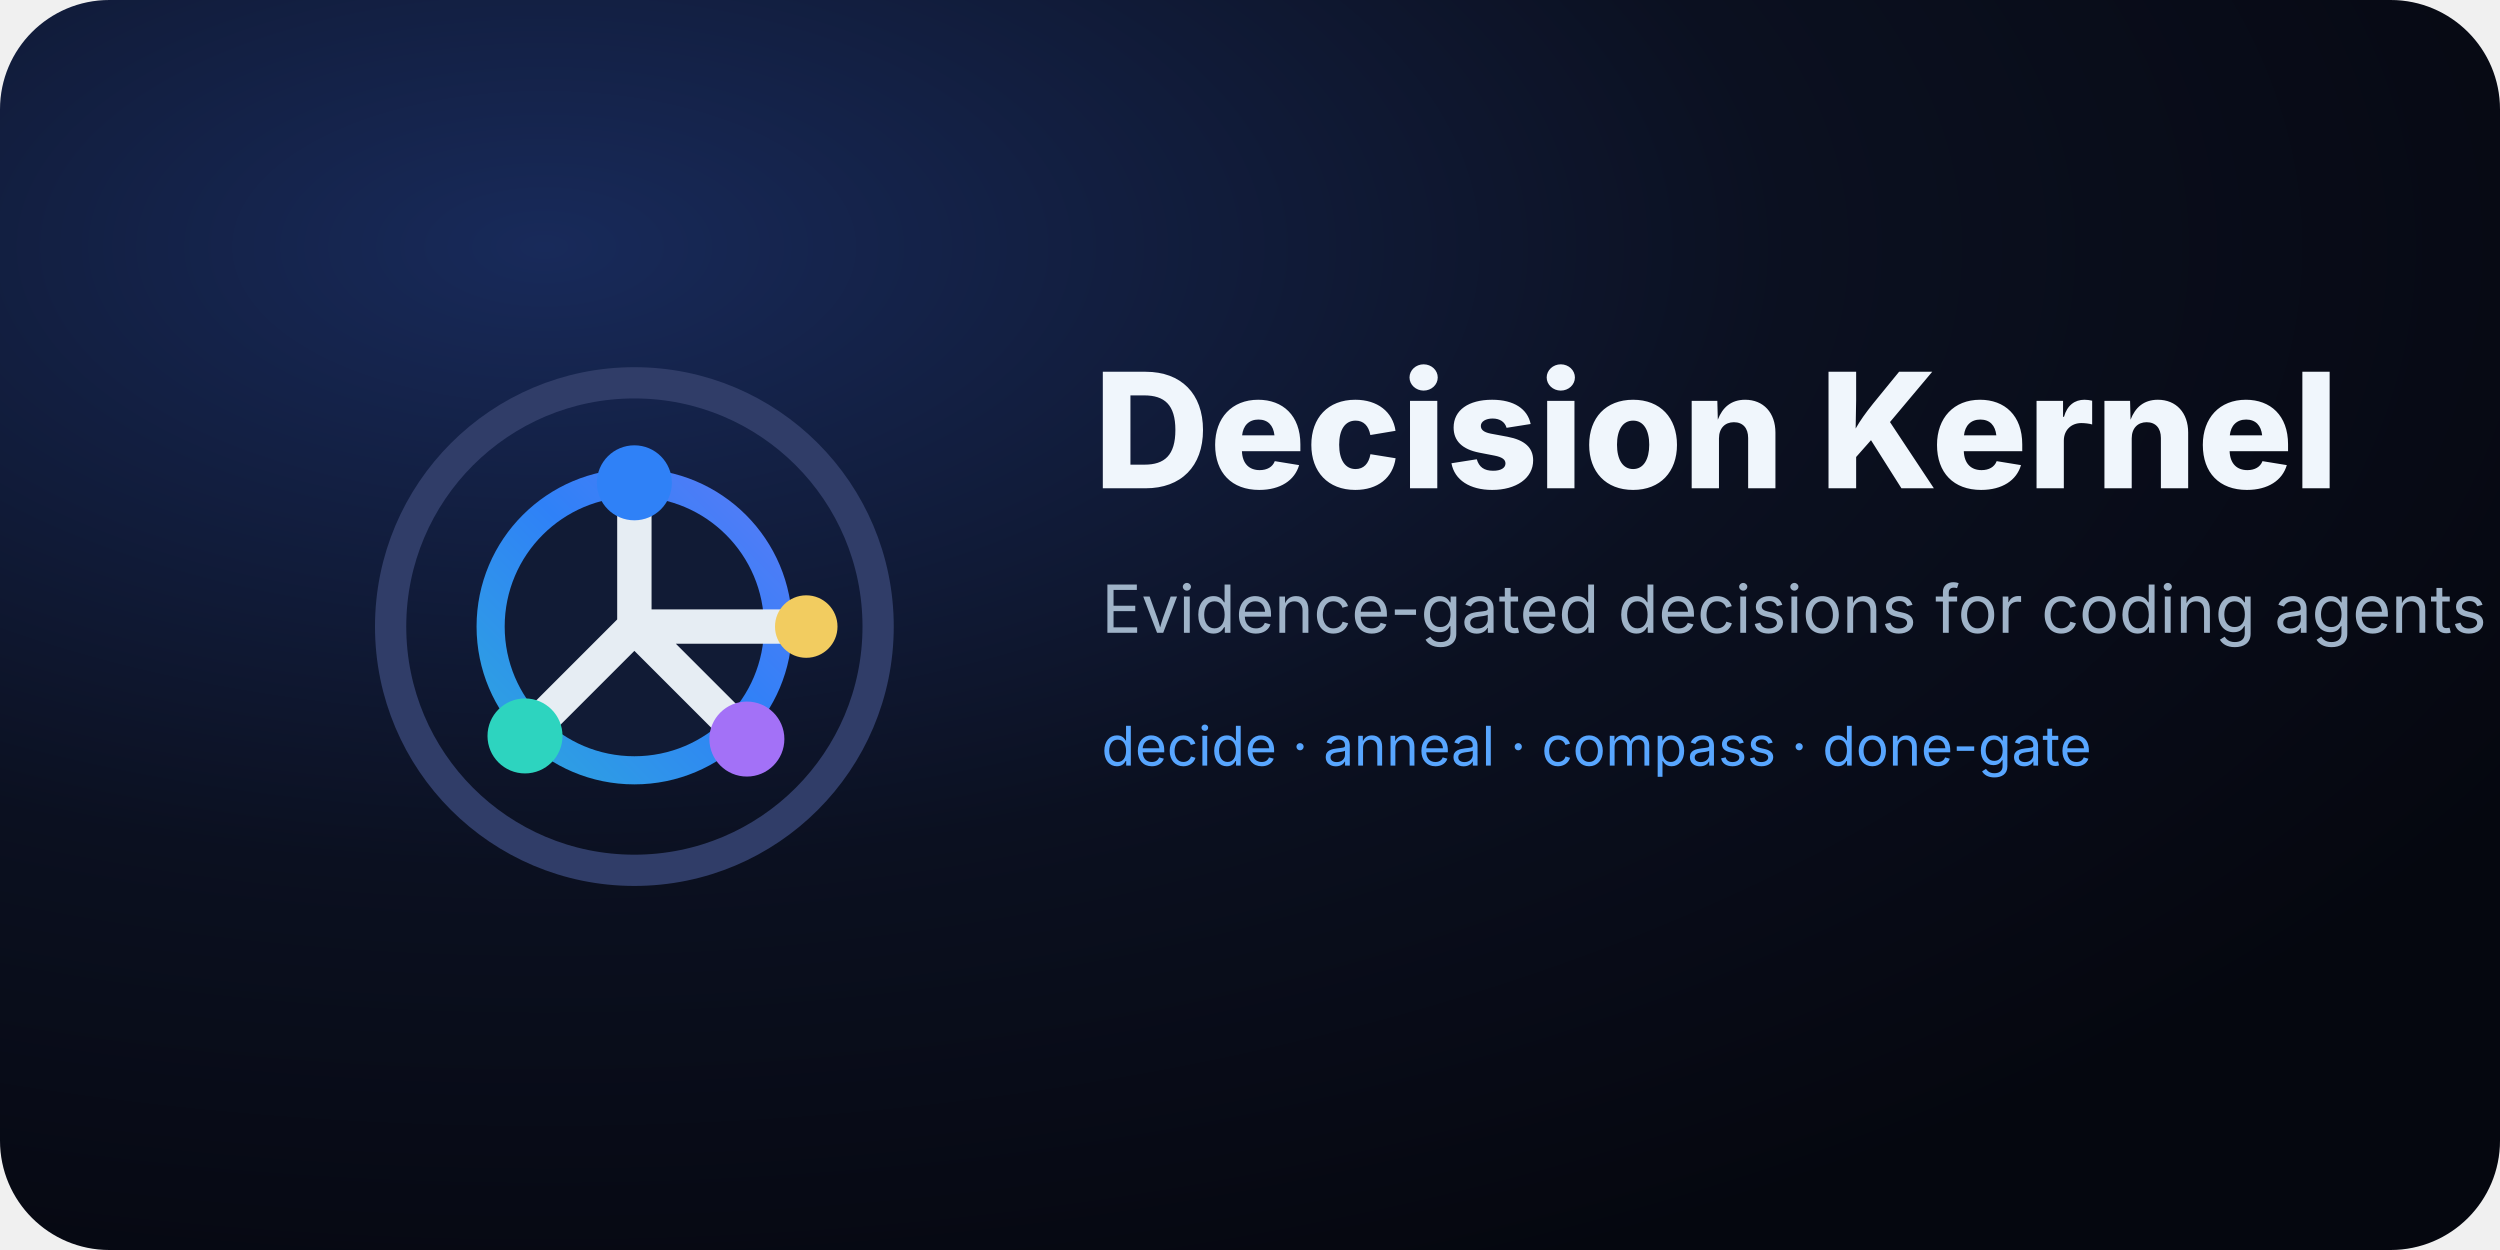
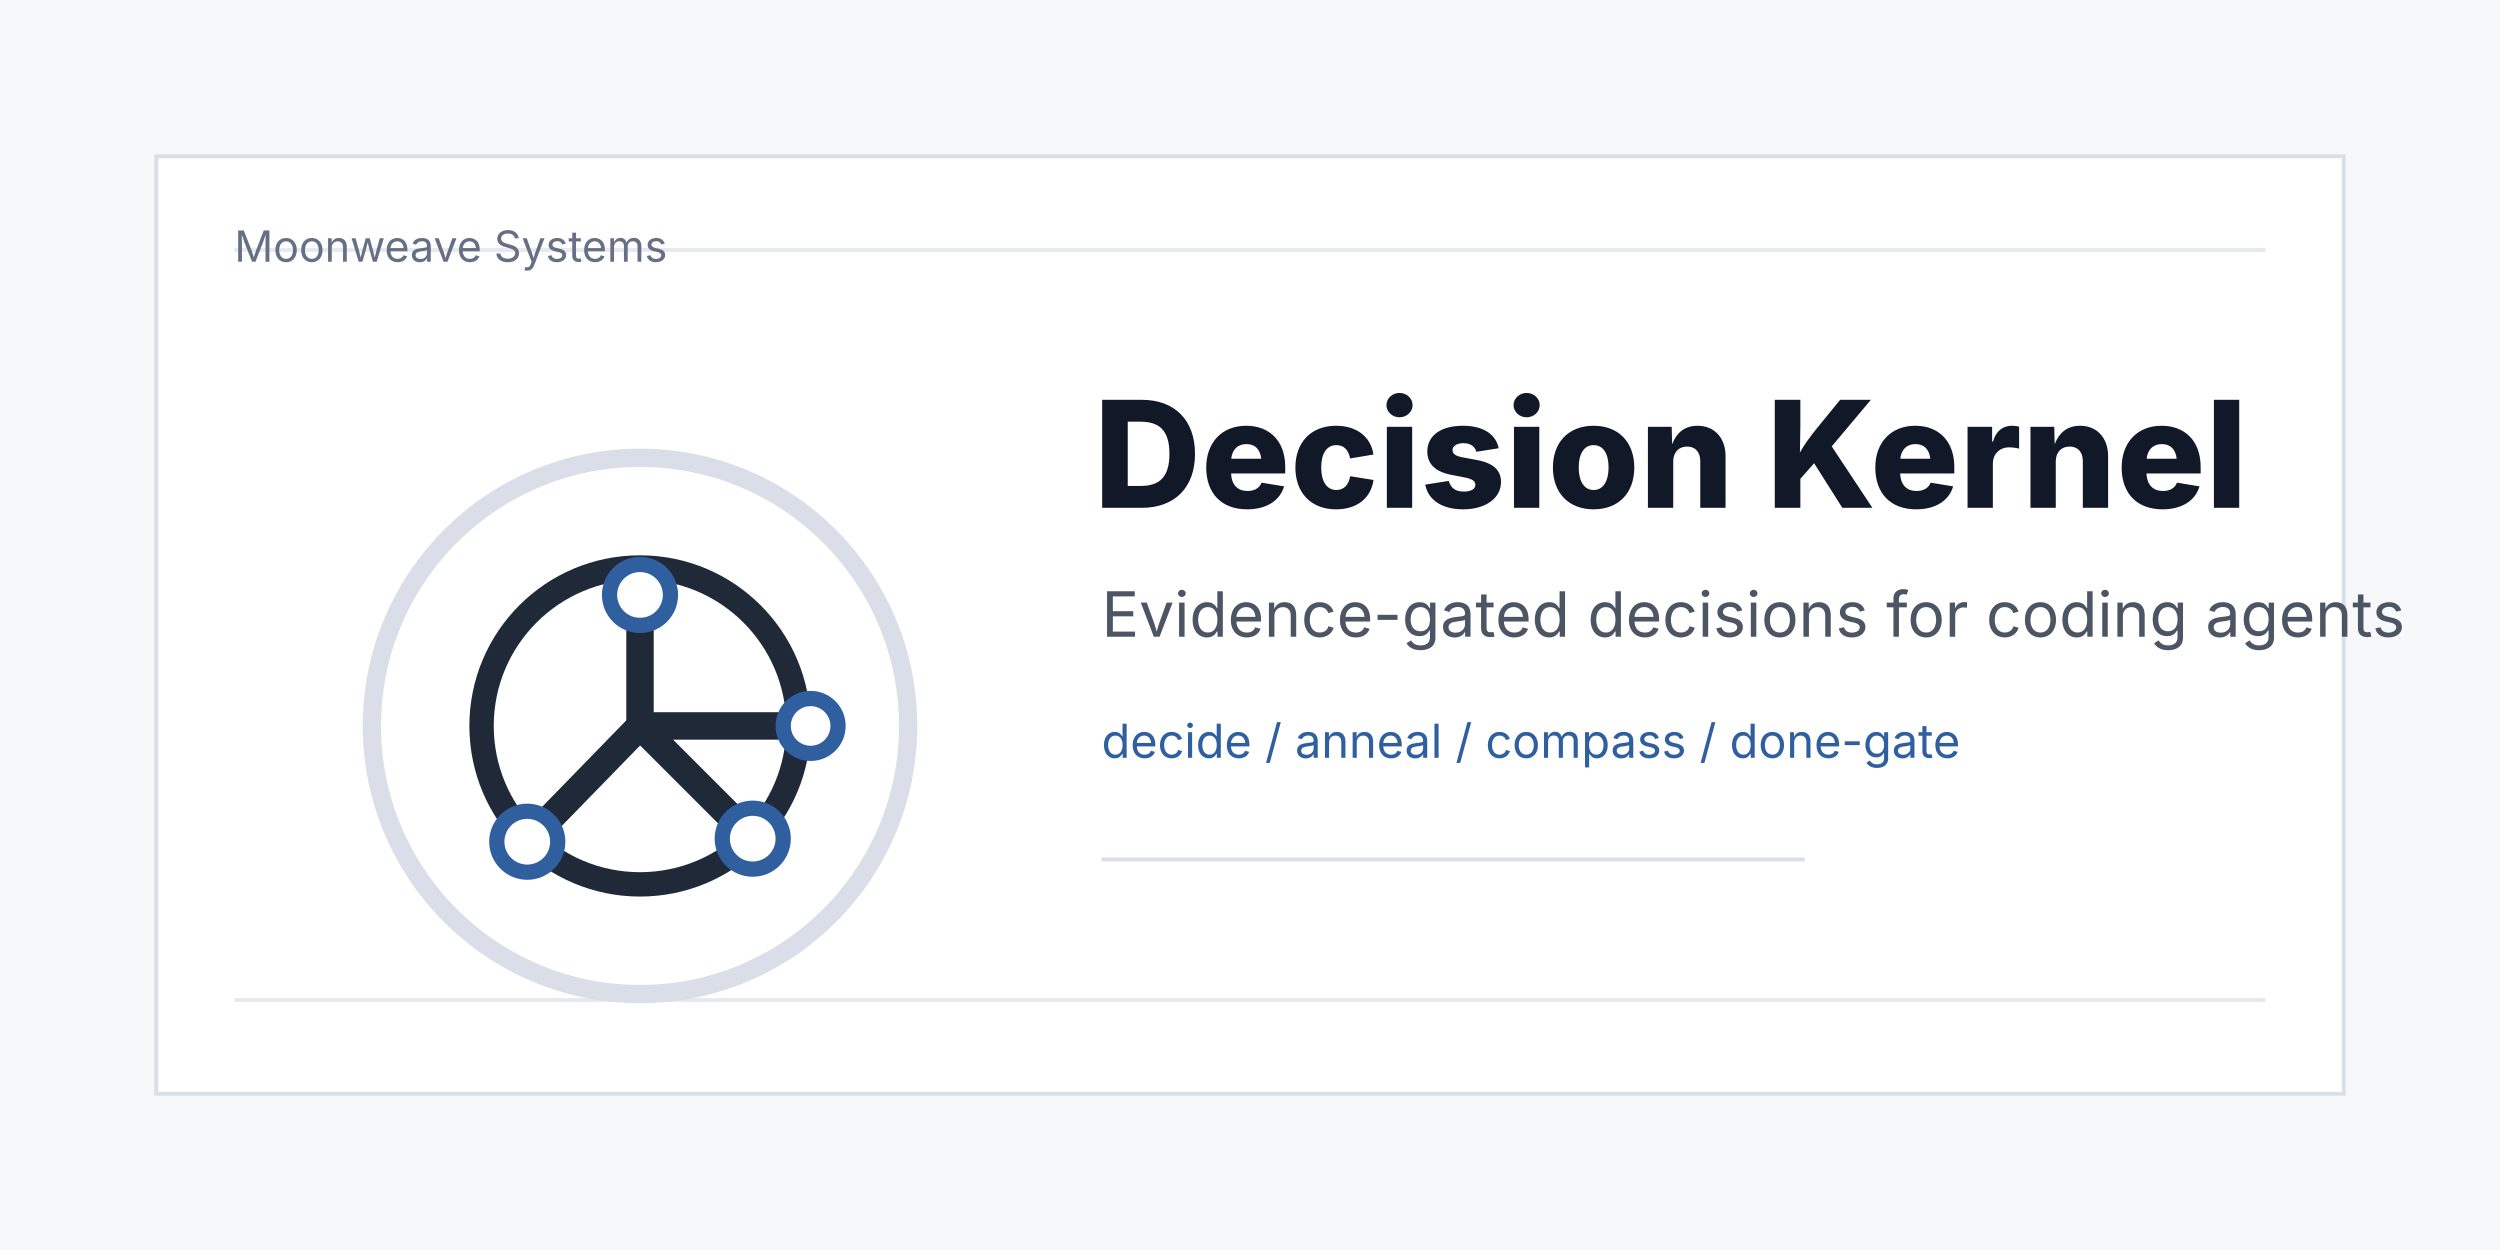
<svg xmlns="http://www.w3.org/2000/svg" viewBox="0 0 1280 640">
-   <defs>
-     <radialGradient id="bg" cx="22%" cy="20%" r="90%">
-       <stop offset="0" stop-color="#182a5a" />
-       <stop offset="0.55" stop-color="#0b1020" />
-       <stop offset="1" stop-color="#05070f" />
-     </radialGradient>
-     <linearGradient id="g" x1="120" y1="560" x2="580" y2="100" gradientUnits="userSpaceOnUse">
-       <stop offset="0" stop-color="#2dd4bf" />
-       <stop offset="0.5" stop-color="#2f81f7" />
-       <stop offset="1" stop-color="#a371f7" />
-     </linearGradient>
-   </defs>
-   <rect width="1280" height="640" rx="56" fill="url(#bg)" />
-   <g transform="translate(120 116) scale(.8)">
-     <circle cx="256" cy="256" r="156" fill="none" stroke="#303d68" stroke-width="20" />
-     <circle cx="256" cy="256" r="92" fill="#111b35" stroke="url(#g)" stroke-width="18" />
-     <path d="M256 164v92l-70 70M256 256l72 72M256 256h110" fill="none" stroke="#e6edf3" stroke-width="22" stroke-linecap="round" stroke-linejoin="round" />
-     <circle cx="256" cy="164" r="24" fill="#2f81f7" />
-     <circle cx="186" cy="326" r="24" fill="#2dd4bf" />
-     <circle cx="328" cy="328" r="24" fill="#a371f7" />
-     <circle cx="366" cy="256" r="20" fill="#f2cc60" />
+   <rect width="1280" height="640" fill="#f7f8fa" />
+   <path d="M80 80h1120v480H80z" fill="#ffffff" stroke="#d9dee8" stroke-width="2" />
+   <path d="M120 128h1040M120 512h1040" stroke="#e6eaf0" stroke-width="2" />
+   <text x="120" y="134" fill="#667085" font-family="Inter, Arial, sans-serif" font-size="22" letter-spacing="0">Moonweave Systems</text>
+   <g transform="translate(128 172) scale(.78)">
+     <circle cx="256" cy="256" r="176" fill="#ffffff" stroke="#d9dee8" stroke-width="12" />
+     <circle cx="256" cy="256" r="104" fill="none" stroke="#1f2937" stroke-width="16" />
+     <path d="M256 170v86l-74 76M256 256l74 74M256 256h112" fill="none" stroke="#1f2937" stroke-width="18" stroke-linecap="round" stroke-linejoin="round" />
+     <circle cx="256" cy="170" r="20" fill="#ffffff" stroke="#2f5f9f" stroke-width="10" />
+     <circle cx="182" cy="332" r="20" fill="#ffffff" stroke="#2f5f9f" stroke-width="10" />
+     <circle cx="330" cy="330" r="20" fill="#ffffff" stroke="#2f5f9f" stroke-width="10" />
+     <circle cx="368" cy="256" r="18" fill="#ffffff" stroke="#2f5f9f" stroke-width="10" />
  </g>
-   <text x="560" y="250" fill="#f0f6fc" font-family="Inter, Arial, sans-serif" font-size="82" font-weight="800">Decision Kernel</text>
-   <text x="564" y="324" fill="#9fb3c8" font-family="Inter, Arial, sans-serif" font-size="34">Evidence-gated decisions for coding agents</text>
-   <text x="564" y="392" fill="#58a6ff" font-family="Inter, Arial, sans-serif" font-size="28">decide · anneal · compass · done-gate</text>
+   <text x="560" y="260" fill="#111827" font-family="Inter, Arial, sans-serif" font-size="76" font-weight="760">Decision Kernel</text>
+   <text x="564" y="326" fill="#4b5563" font-family="Inter, Arial, sans-serif" font-size="32">Evidence-gated decisions for coding agents</text>
+   <text x="564" y="388" fill="#2f5f9f" font-family="Inter, Arial, sans-serif" font-size="24">decide / anneal / compass / done-gate</text>
+   <path d="M564 440h360" stroke="#d9dee8" stroke-width="2" />
</svg>
